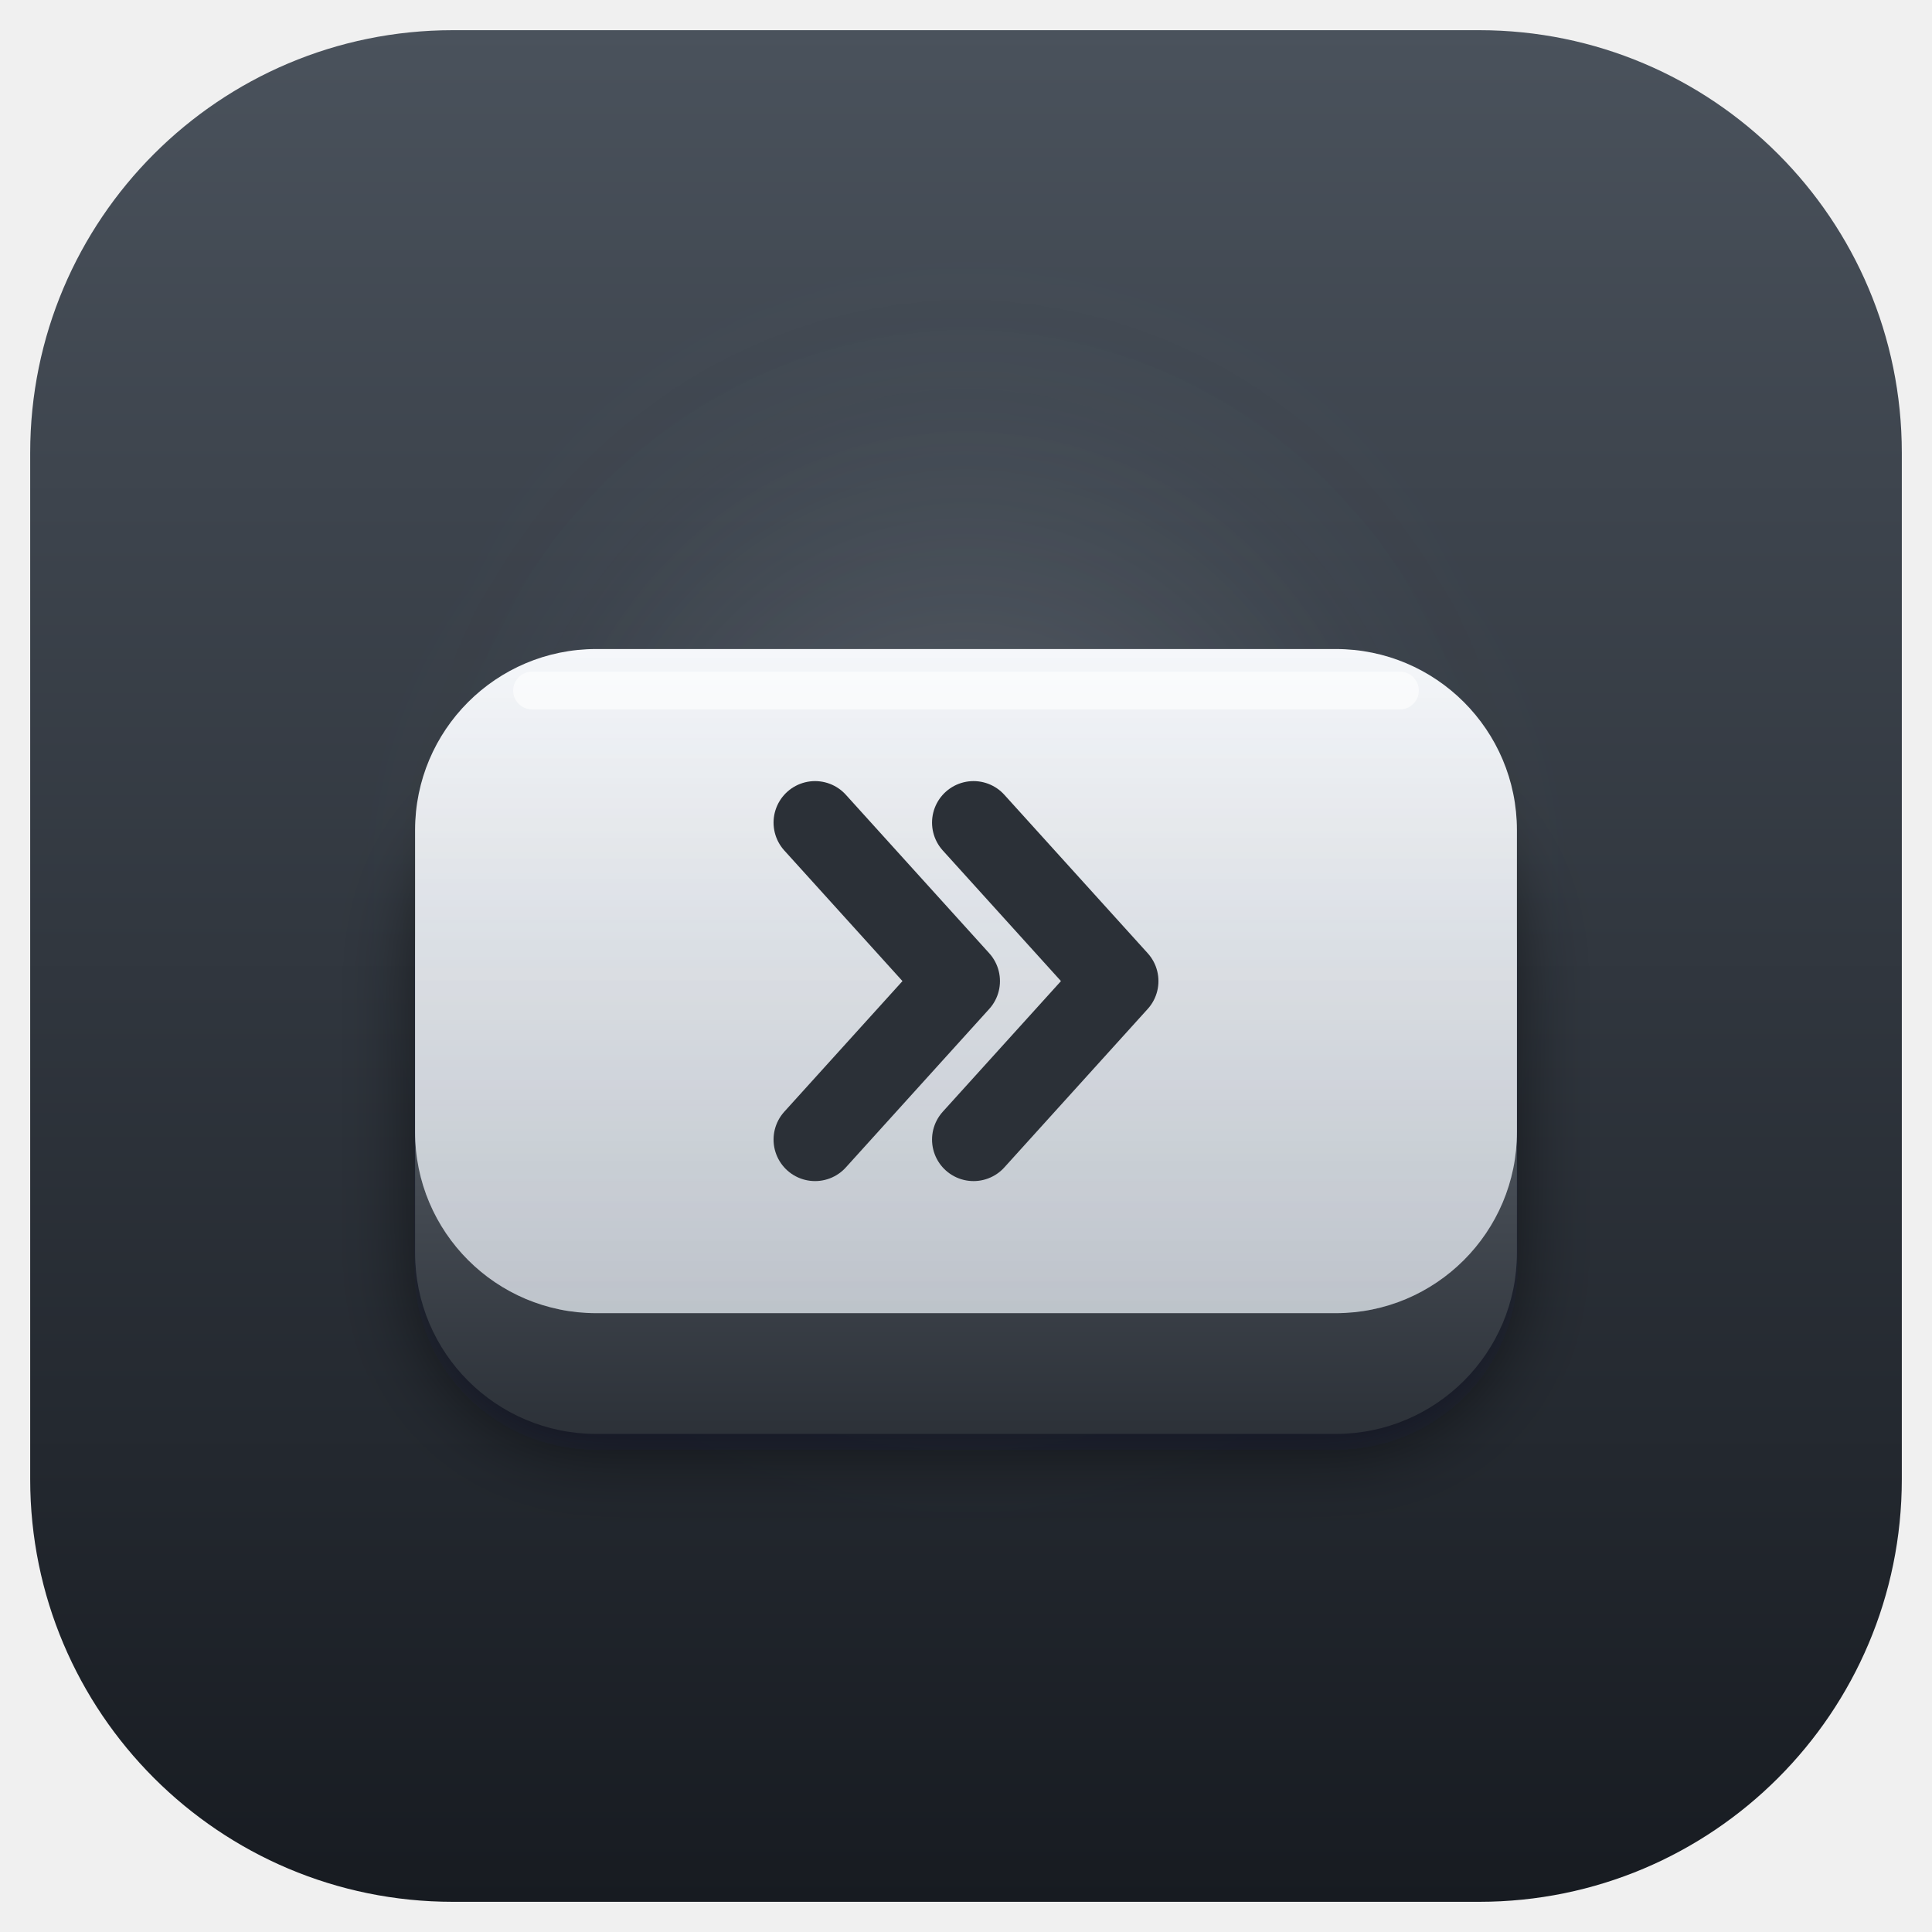
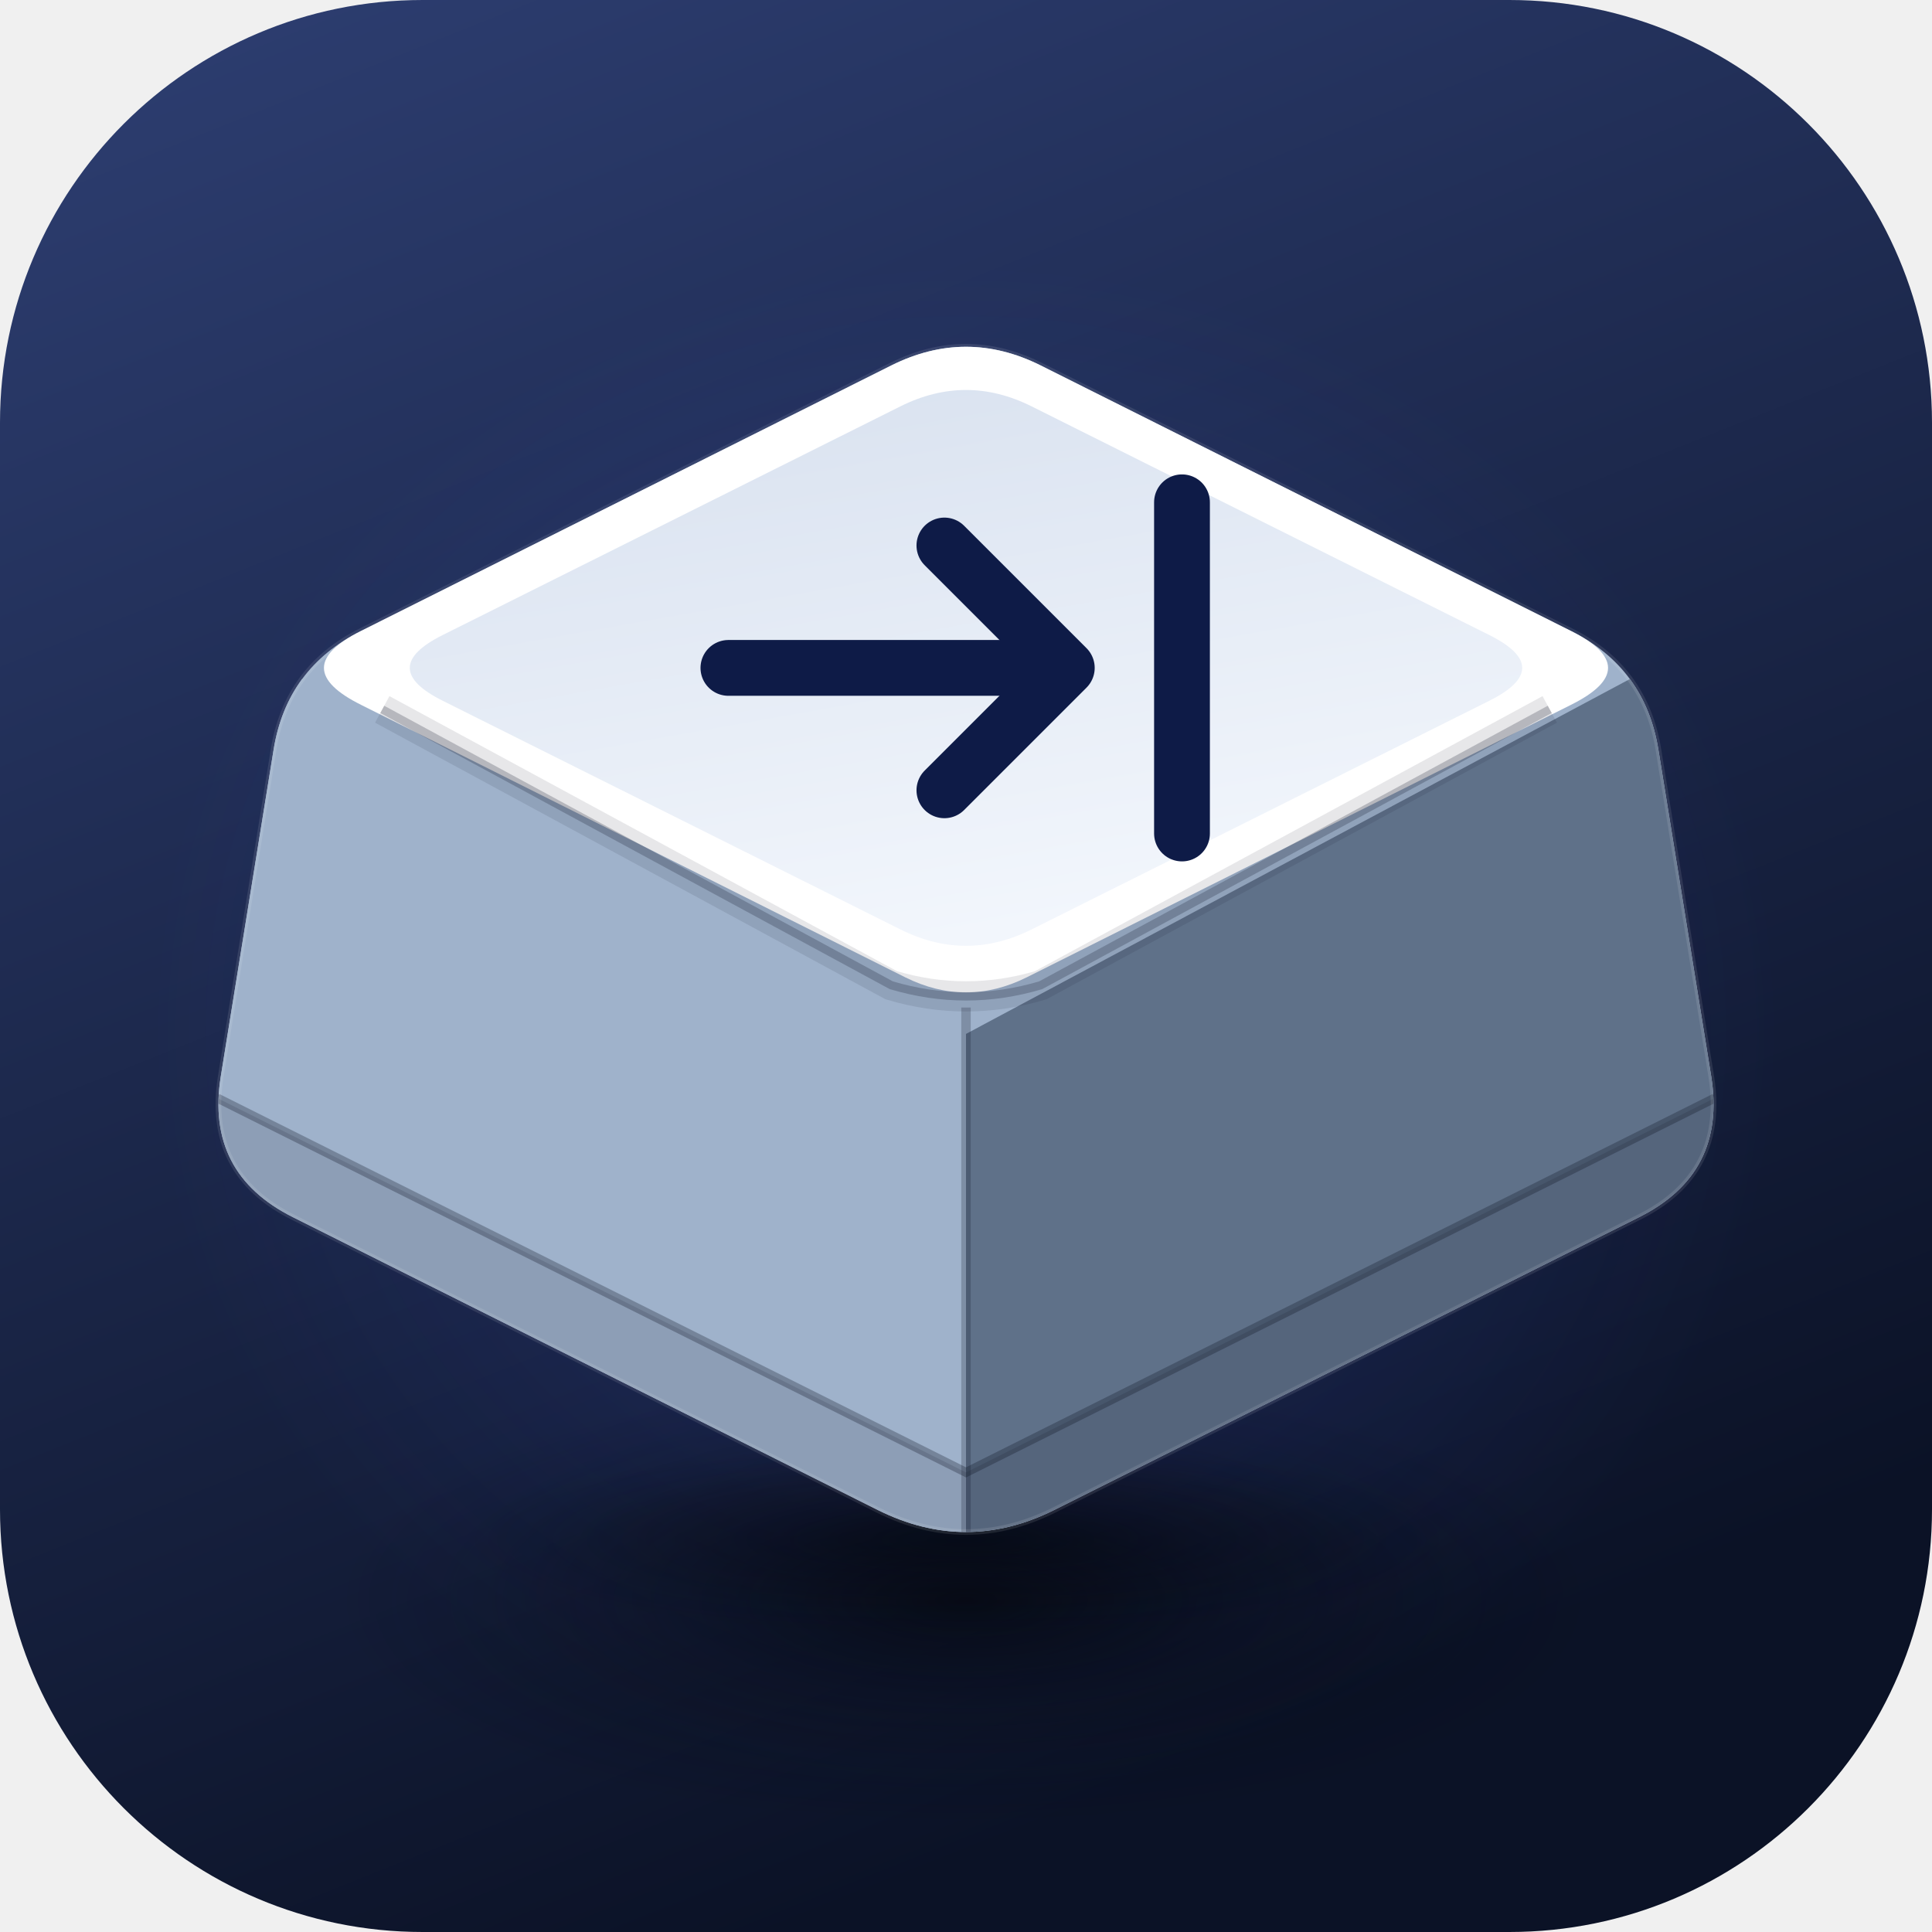
<svg xmlns="http://www.w3.org/2000/svg" viewBox="0 0 512 512" role="img" aria-label="dsh-quick-keys">
  <defs>
-     <linearGradient id="tile" x1="0" y1="0" x2="0" y2="1">
-       <stop offset="0" stop-color="#4A525C" />
-       <stop offset="1" stop-color="#171B21" />
+     <linearGradient id="tile" x1="0" y1="0" x2="0.4" y2="1">
+       <stop offset="0" stop-color="#2E3F73" />
+       <stop offset="1" stop-color="#0B1226" />
    </linearGradient>
+     <linearGradient id="dish" x1="0.1" y1="0" x2="0.45" y2="1">
+       <stop offset="0" stop-color="#D8E1EF" />
+       <stop offset="1" stop-color="#F2F6FC" />
+     </linearGradient>
+     <path id="cap" d="M 236.3 96.8 Q 256.0 87.0 275.7 96.8 L 416.3 167.2 Q 436.0 177.0 439.5 198.7 L 453.5 285.3 Q 457.6 311.0 434.3 322.6 L 279.3 400.2 Q 256.0 411.8 232.7 400.2 L 77.7 322.6 Q 54.4 311.0 58.5 285.3 L 72.5 198.7 Q 76.0 177.0 95.7 167.2 Z" />
+     <path id="plate" d="M 236.3 96.8 Q 256.0 87.0 275.7 96.8 L 416.3 167.2 Q 436.0 177.0 416.3 186.8 L 272.1 259.0 Q 256.0 267.0 239.9 259.0 L 95.7 186.8 Q 76.0 177.0 95.7 167.2 Z" />
+     <path id="dishInset" d="M 238.6 107.7 Q 256.0 99.0 273.4 107.7 L 394.7 168.3 Q 412.1 177.0 394.7 185.7 L 273.4 246.3 Q 256.0 255.0 238.6 246.3 L 117.3 185.7 Q 99.9 177.0 117.3 168.3 Z" />
+     <path id="wallLeft" d="M 69.5 174.3 L 256.0 274.0 L 256.0 418.8 L 47.7 313.0 Z" />
+     <path id="wallRight" d="M 256.0 274.0 L 442.5 174.3 L 464.3 313.0 L 256.0 418.8 Z" />
    <radialGradient id="glow" cx="0.5" cy="0.5" r="0.5">
-       <stop offset="0" stop-color="#C6D0DB" stop-opacity="0.24" />
-       <stop offset="1" stop-color="#C6D0DB" stop-opacity="0" />
+       <stop offset="0" stop-color="#4D6BFE" stop-opacity="0.2" />
+       <stop offset="0.55" stop-color="#4D6BFE" stop-opacity="0.090" />
+       <stop offset="1" stop-color="#4D6BFE" stop-opacity="0" />
    </radialGradient>
-     <linearGradient id="wall" x1="0" y1="0" x2="0" y2="1">
-       <stop offset="0" stop-color="#707882" />
-       <stop offset="1" stop-color="#2C3138" />
-     </linearGradient>
-     <linearGradient id="face" x1="0" y1="0" x2="0" y2="1">
-       <stop offset="0" stop-color="#F5F7FA" />
-       <stop offset="1" stop-color="#D6DCE4" />
-     </linearGradient>
-     <linearGradient id="faceShade" x1="0" y1="0" x2="0" y2="1">
-       <stop offset="0" stop-color="#181C22" stop-opacity="0" />
-       <stop offset="1" stop-color="#181C22" stop-opacity="0.13" />
-     </linearGradient>
-     <filter id="soft" x="-30%" y="-30%" width="160%" height="160%">
-       <feGaussianBlur stdDeviation="10" />
-     </filter>
-     <filter id="glowBlur" x="-40%" y="-40%" width="180%" height="180%">
-       <feGaussianBlur stdDeviation="28" />
-     </filter>
+     <radialGradient id="shadow" cx="0.5" cy="0.5" r="0.5">
+       <stop offset="0" stop-color="#03060C" stop-opacity="0.743" />
+       <stop offset="0.42" stop-color="#03060C" stop-opacity="0.341" />
+       <stop offset="0.78" stop-color="#03060C" stop-opacity="0.099" />
+       <stop offset="1" stop-color="#03060C" stop-opacity="0" />
+     </radialGradient>
+     <clipPath id="capClip">
+       <path d="M 236.3 96.8 Q 256.0 87.0 275.7 96.8 L 416.3 167.2 Q 436.0 177.0 439.5 198.7 L 453.5 285.3 Q 457.6 311.0 434.3 322.6 L 279.3 400.2 Q 256.0 411.8 232.7 400.2 L 77.7 322.6 Q 54.4 311.0 58.5 285.3 L 72.5 198.7 Q 76.0 177.0 95.7 167.2 Z" />
+     </clipPath>
  </defs>
-   <rect x="8" y="8" width="496" height="496" rx="112" fill="url(#tile)" />
-   <ellipse cx="256" cy="236" rx="130" ry="140" fill="url(#glow)" filter="url(#glowBlur)" />
-   <rect x="110" y="208" width="292" height="176" rx="48" fill="#03060A" opacity="0.55" filter="url(#soft)" />
-   <rect x="110" y="204" width="292" height="176" rx="48" fill="url(#wall)" />
-   <rect x="110" y="172" width="292" height="176" rx="48" fill="url(#face)" />
-   <rect x="110" y="172" width="292" height="176" rx="48" fill="url(#faceShade)" />
-   <rect x="136" y="178" width="240" height="10" rx="5" fill="#FFFFFF" opacity="0.6" />
-   <g fill="none" stroke="#2B3037" stroke-width="22" stroke-linecap="round" stroke-linejoin="round">
-     <path d="M216 218 L254 260 L216 302" />
-     <path d="M258 218 L296 260 L258 302" />
+   <rect width="512" height="512" rx="112" fill="url(#tile)" />
+   <ellipse cx="256" cy="273" rx="214" ry="206" fill="url(#glow)" />
+   <ellipse cx="256" cy="424" rx="169" ry="60" fill="url(#shadow)" />
+   <ellipse cx="256" cy="408" rx="133" ry="26" fill="url(#shadow)" opacity="0.75" />
+   <g clip-path="url(#capClip)">
+     <use href="#cap" fill="#9FB2CB" />
+     <use href="#wallLeft" fill="#9FB2CB" />
+     <use href="#wallRight" fill="#5F7189" />
+     <path d="M 256 267.0 V 411.8" fill="none" stroke="#0A1120" stroke-opacity="0.22" stroke-width="2.5" />
+     <path d="M 57.6 291.0 L 256.0 390.2 L 454.4 291.0" fill="none" stroke="#0A1020" stroke-opacity="0.28" stroke-width="2.4" />
+     <path d="M 57.6 291.0 L 256.0 390.2 L 454.4 291.0 L 457.6 411.8 L 54.4 411.8 Z" fill="#0A1020" fill-opacity="0.12" />
+     <use href="#plate" fill="#FFFFFF" />
+     <use href="#dishInset" fill="url(#dish)" />
+     <path d="M 101.3 188.0 L 236.2 261.1 Q 256.0 267.0 275.8 261.1 L 410.7 188.0" fill="none" stroke="#0A1120" stroke-opacity="0.10" stroke-width="8" />
+     <path d="M 101.3 188.0 L 236.2 261.1 Q 256.0 267.0 275.8 261.1 L 410.7 188.0" fill="none" stroke="#0A1120" stroke-opacity="0.22" stroke-width="2.2" />
+   </g>
+   <use href="#cap" fill="none" stroke="#FFFFFF" stroke-opacity="0.1" stroke-width="1.5" />
+   <g transform="translate(256,177.0) scale(95.40)" fill="none" stroke="#0E1B47" stroke-width="0.155" stroke-linecap="round" stroke-linejoin="round">
+     <path d="M -0.66 0 H 0.24" />
+     <path d="M -0.06 -0.34 L 0.28 0 L -0.06 0.34" />
+     <path d="M 0.60 -0.46 V 0.46" />
  </g>
</svg>
